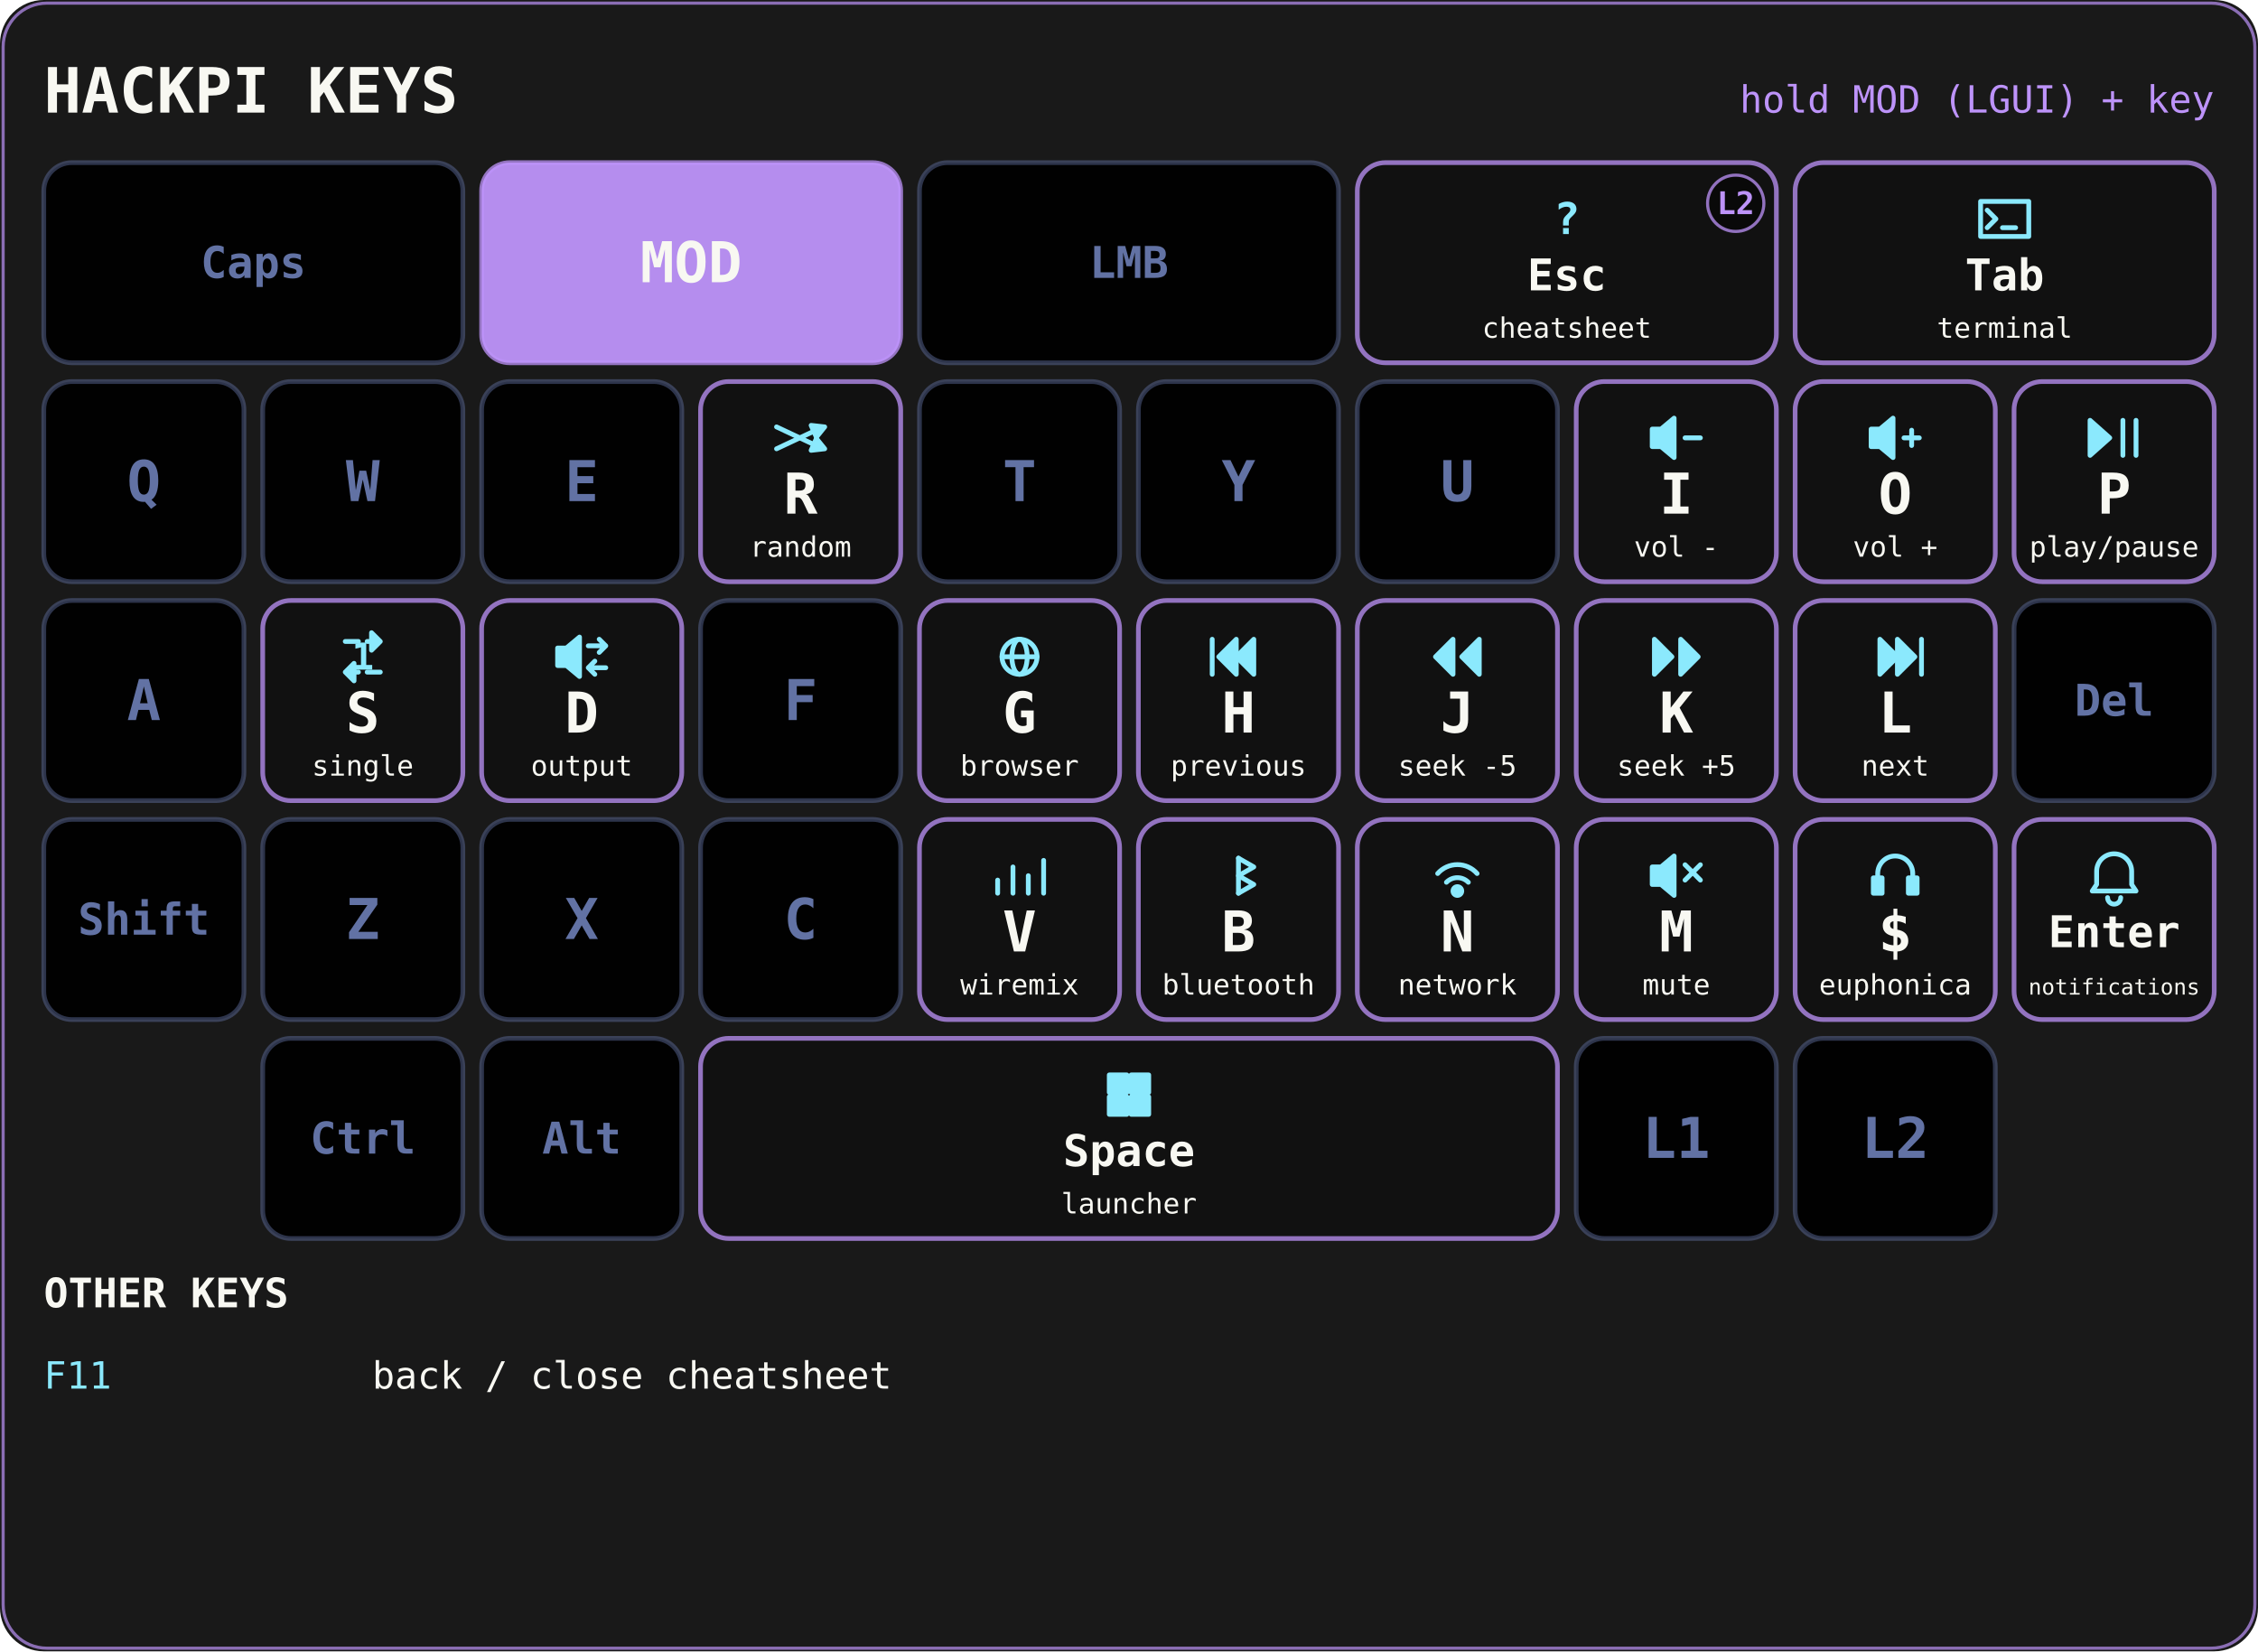
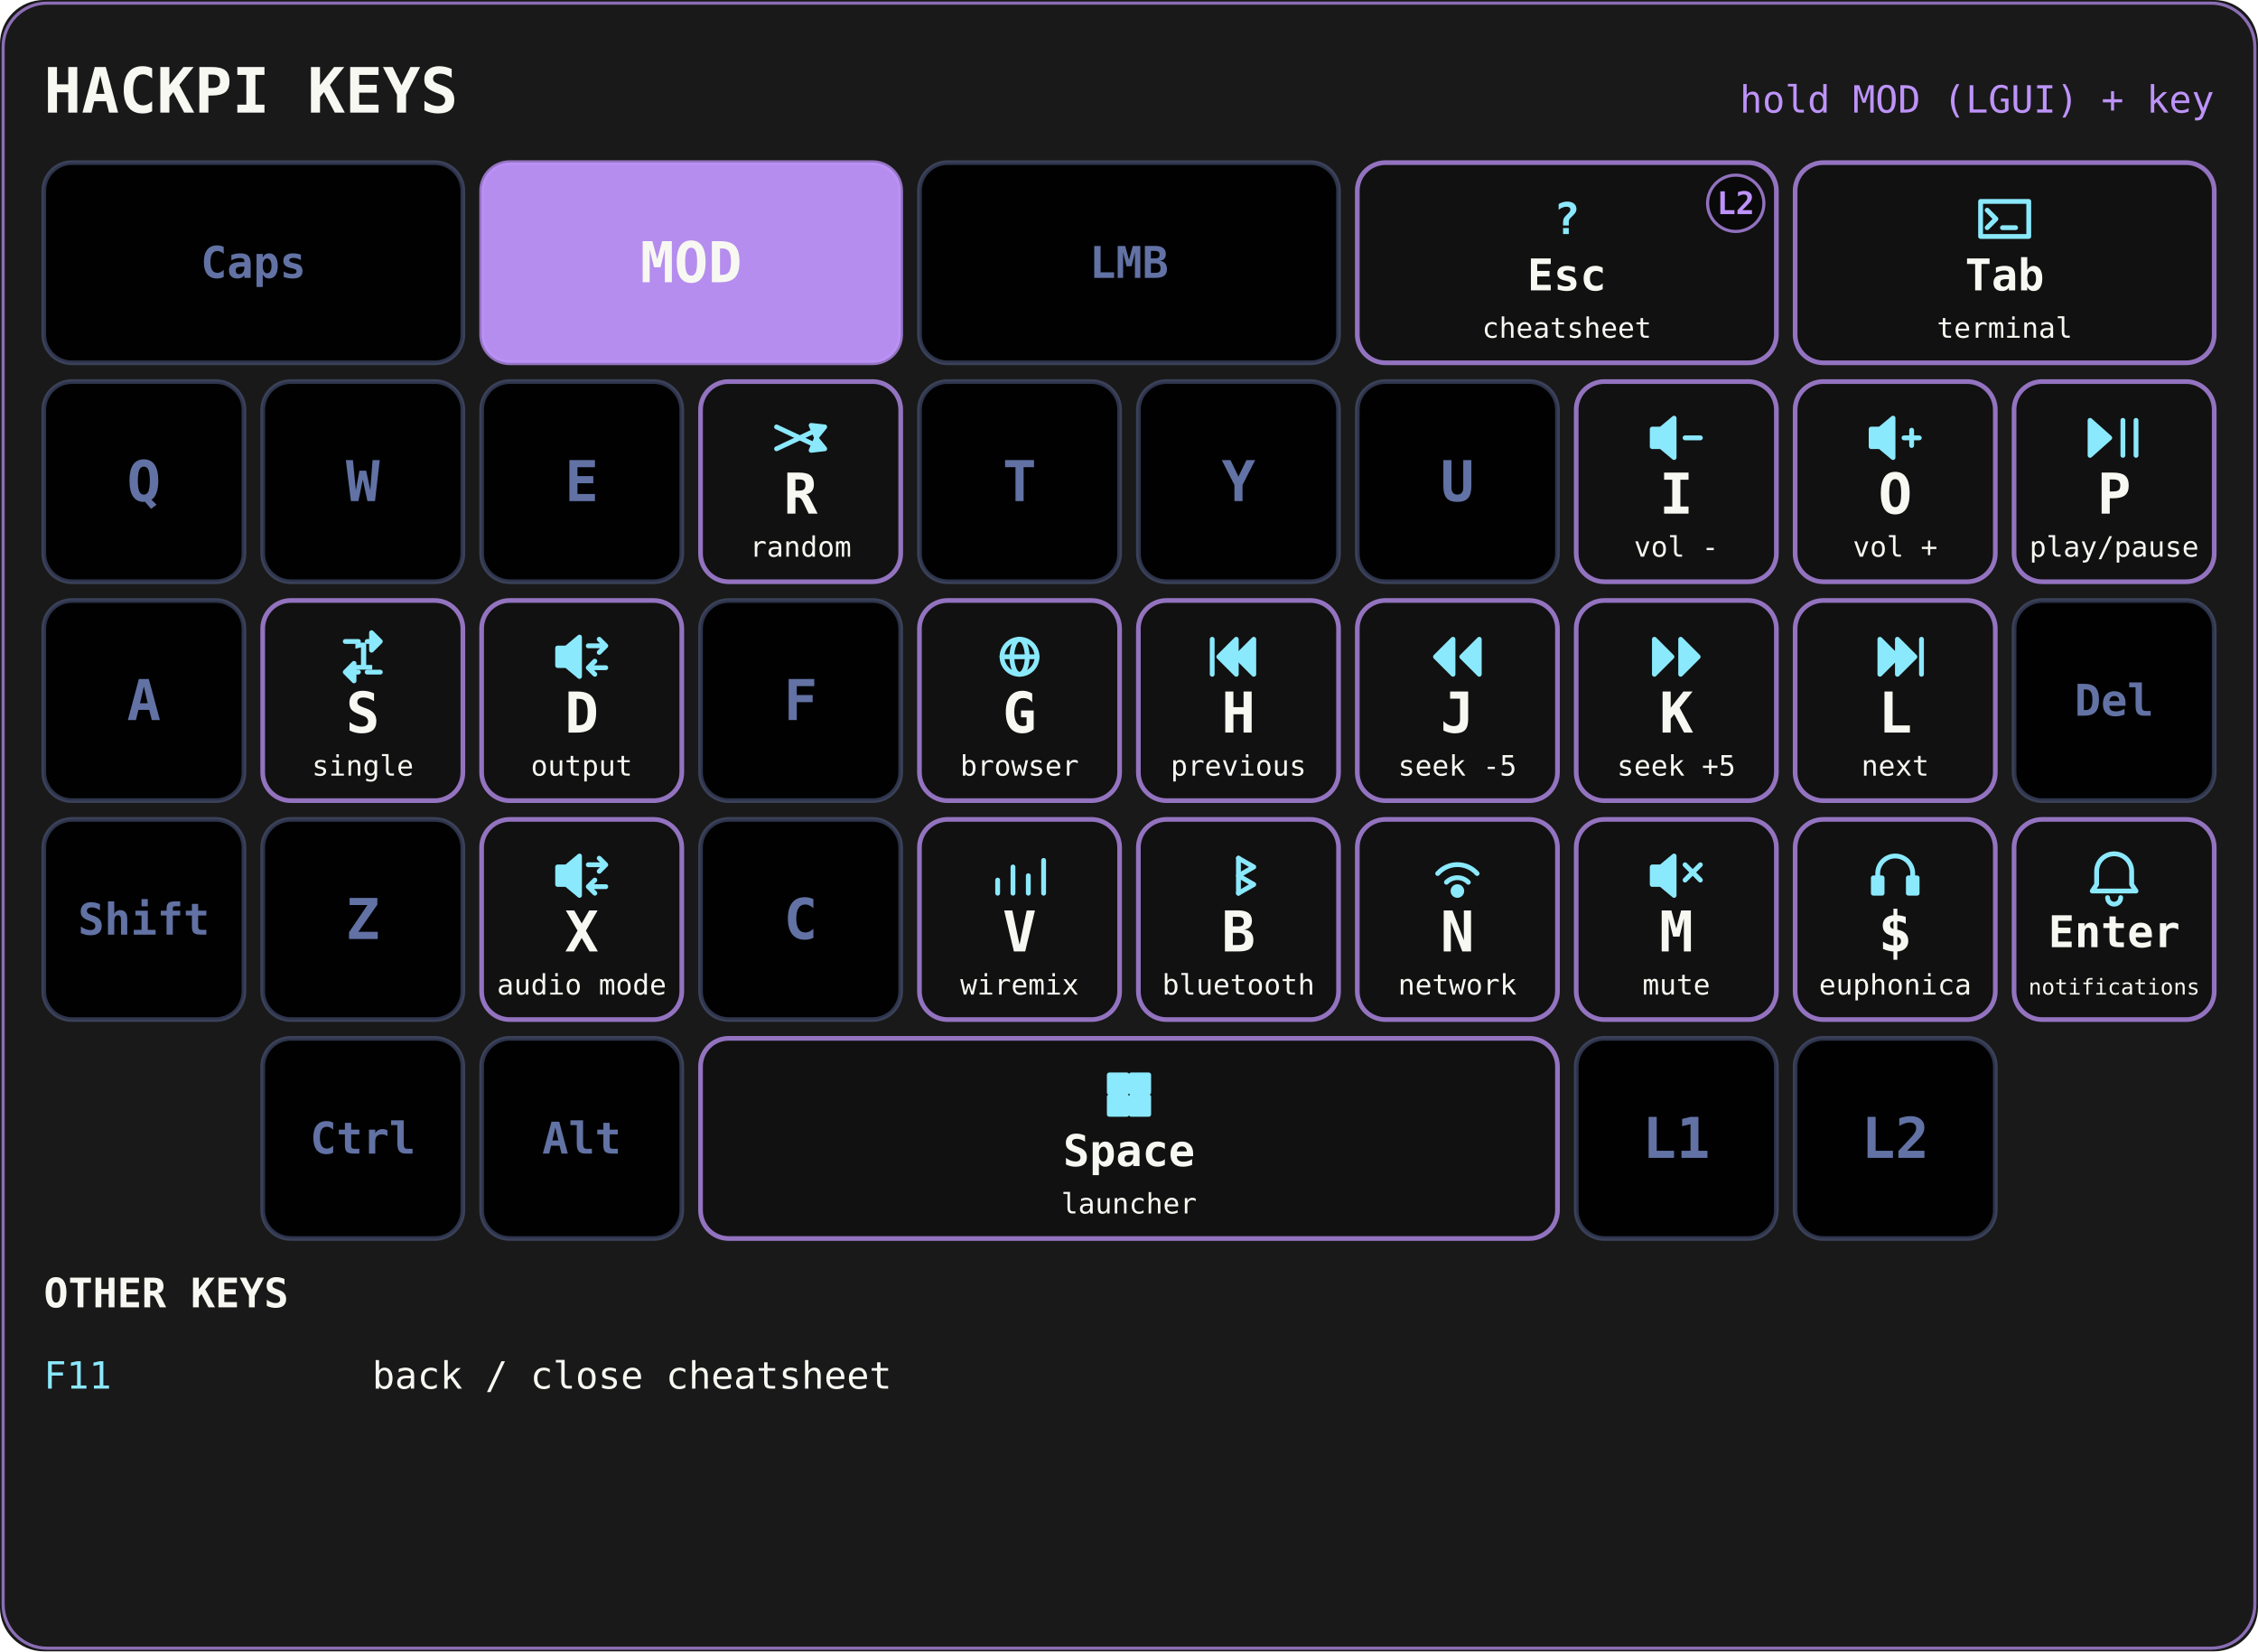
<svg xmlns="http://www.w3.org/2000/svg" width="722" height="528" viewBox="0 0 722 528" font-family="JetBrains Mono, monospace">
  <rect width="722" height="528" rx="14" fill="#000000" fill-opacity="0.9" />
  <rect x="1" y="1" width="720" height="526" rx="14" fill="none" stroke="#bd93f9" stroke-opacity="0.70" stroke-width="1" />
  <text x="14" y="36" font-size="20" font-weight="bold" fill="#f8f8f2">HACKPI KEYS</text>
  <text x="708" y="36" font-size="12" fill="#bd93f9" text-anchor="end">hold MOD (LGUI) + key</text>
  <rect x="14" y="52" width="134" height="64" rx="9" fill="#000000" fill-opacity="0.95" stroke="#6272a4" stroke-opacity="0.45" stroke-width="1.5" />
  <text x="81.0" y="84.0" font-size="14" font-weight="bold" fill="#6272a4" text-anchor="middle" dominant-baseline="central">Caps</text>
  <rect x="154" y="52" width="134" height="64" rx="9" fill="#bd93f9" fill-opacity="0.95" stroke="#bd93f9" stroke-opacity="0.75" stroke-width="1.5" />
  <text x="221.0" y="84.0" font-size="18" font-weight="bold" fill="#f8f8f2" text-anchor="middle" dominant-baseline="central">MOD</text>
  <rect x="294" y="52" width="134" height="64" rx="9" fill="#000000" fill-opacity="0.95" stroke="#6272a4" stroke-opacity="0.45" stroke-width="1.5" />
  <text x="361.0" y="84.0" font-size="14" font-weight="bold" fill="#6272a4" text-anchor="middle" dominant-baseline="central">LMB</text>
  <rect x="434" y="52" width="134" height="64" rx="9" fill="#111111" fill-opacity="0.95" stroke="#bd93f9" stroke-opacity="0.75" stroke-width="1.5" />
  <g transform="translate(501.0,70) scale(0.7)">
    <text x="0" y="0" font-size="20" font-weight="bold" fill="#8be9fd" text-anchor="middle" dominant-baseline="central">?</text>
  </g>
  <text x="501.0" y="108" font-size="9" fill="#f8f8f2" text-anchor="middle">cheatsheet</text>
  <circle cx="555" cy="65" r="9" fill="#000000" fill-opacity="0.45" stroke="#bd93f9" stroke-opacity="0.75" />
  <text x="555" y="65" font-size="10" font-weight="bold" fill="#bd93f9" text-anchor="middle" dominant-baseline="central">L2</text>
  <text x="501.0" y="88.0" font-size="14" font-weight="bold" fill="#f8f8f2" text-anchor="middle" dominant-baseline="central">Esc</text>
  <rect x="574" y="52" width="134" height="64" rx="9" fill="#111111" fill-opacity="0.95" stroke="#bd93f9" stroke-opacity="0.75" stroke-width="1.5" />
  <g transform="translate(641.0,70) scale(0.7)">
    <path d="M -11,-8 L -11,8 L 11,8 L 11,-8 Z" fill="none" stroke="#8be9fd" stroke-width="2.2" stroke-linecap="round" stroke-linejoin="round" />
    <path d="M -8,-4 L -4,0 L -8,4" fill="none" stroke="#8be9fd" stroke-width="2.2" stroke-linecap="round" stroke-linejoin="round" />
    <path d="M -1,4 L 5,4" fill="none" stroke="#8be9fd" stroke-width="2.2" stroke-linecap="round" stroke-linejoin="round" />
  </g>
  <text x="641.0" y="108" font-size="9" fill="#f8f8f2" text-anchor="middle">terminal</text>
  <text x="641.0" y="88.0" font-size="14" font-weight="bold" fill="#f8f8f2" text-anchor="middle" dominant-baseline="central">Tab</text>
  <rect x="14" y="122" width="64" height="64" rx="9" fill="#000000" fill-opacity="0.95" stroke="#6272a4" stroke-opacity="0.45" stroke-width="1.5" />
  <text x="46.0" y="154.0" font-size="18" font-weight="bold" fill="#6272a4" text-anchor="middle" dominant-baseline="central">Q</text>
  <rect x="84" y="122" width="64" height="64" rx="9" fill="#000000" fill-opacity="0.95" stroke="#6272a4" stroke-opacity="0.45" stroke-width="1.5" />
  <text x="116.0" y="154.0" font-size="18" font-weight="bold" fill="#6272a4" text-anchor="middle" dominant-baseline="central">W</text>
  <rect x="154" y="122" width="64" height="64" rx="9" fill="#000000" fill-opacity="0.95" stroke="#6272a4" stroke-opacity="0.45" stroke-width="1.5" />
  <text x="186.0" y="154.0" font-size="18" font-weight="bold" fill="#6272a4" text-anchor="middle" dominant-baseline="central">E</text>
  <rect x="224" y="122" width="64" height="64" rx="9" fill="#111111" fill-opacity="0.95" stroke="#bd93f9" stroke-opacity="0.75" stroke-width="1.5" />
  <g transform="translate(256.0,140) scale(0.7)">
    <path d="M -11,-5 L 6,3" fill="none" stroke="#8be9fd" stroke-width="2.2" stroke-linecap="round" stroke-linejoin="round" />
    <path d="M 11,5 L 4.8,5.7 L 7.2,0.3 Z" fill="#8be9fd" stroke="#8be9fd" stroke-width="2.2" stroke-linecap="round" stroke-linejoin="round" />
    <path d="M -11,5 L 6,-3" fill="none" stroke="#8be9fd" stroke-width="2.2" stroke-linecap="round" stroke-linejoin="round" />
    <path d="M 11,-5 L 7.2,-0.3 L 4.8,-5.7 Z" fill="#8be9fd" stroke="#8be9fd" stroke-width="2.2" stroke-linecap="round" stroke-linejoin="round" />
  </g>
  <text x="256.0" y="178" font-size="9" fill="#f8f8f2" text-anchor="middle">random</text>
  <text x="256.0" y="158.0" font-size="18" font-weight="bold" fill="#f8f8f2" text-anchor="middle" dominant-baseline="central">R</text>
  <rect x="294" y="122" width="64" height="64" rx="9" fill="#000000" fill-opacity="0.95" stroke="#6272a4" stroke-opacity="0.45" stroke-width="1.5" />
  <text x="326.0" y="154.0" font-size="18" font-weight="bold" fill="#6272a4" text-anchor="middle" dominant-baseline="central">T</text>
  <rect x="364" y="122" width="64" height="64" rx="9" fill="#000000" fill-opacity="0.95" stroke="#6272a4" stroke-opacity="0.45" stroke-width="1.5" />
  <text x="396.0" y="154.0" font-size="18" font-weight="bold" fill="#6272a4" text-anchor="middle" dominant-baseline="central">Y</text>
  <rect x="434" y="122" width="64" height="64" rx="9" fill="#000000" fill-opacity="0.95" stroke="#6272a4" stroke-opacity="0.45" stroke-width="1.5" />
  <text x="466.0" y="154.0" font-size="18" font-weight="bold" fill="#6272a4" text-anchor="middle" dominant-baseline="central">U</text>
  <rect x="504" y="122" width="64" height="64" rx="9" fill="#111111" fill-opacity="0.95" stroke="#bd93f9" stroke-opacity="0.75" stroke-width="1.5" />
  <g transform="translate(536.0,140) scale(0.7)">
    <path d="M -11,-4 L -7,-4 L -1,-9 L -1,9 L -7,4 L -11,4 Z" fill="#8be9fd" stroke="#8be9fd" stroke-width="2.2" stroke-linecap="round" stroke-linejoin="round" />
    <path d="M 4,0 L 11,0" fill="none" stroke="#8be9fd" stroke-width="2.2" stroke-linecap="round" stroke-linejoin="round" />
  </g>
  <text x="536.0" y="178" font-size="9" fill="#f8f8f2" text-anchor="middle">vol -</text>
  <text x="536.0" y="158.0" font-size="18" font-weight="bold" fill="#f8f8f2" text-anchor="middle" dominant-baseline="central">I</text>
  <rect x="574" y="122" width="64" height="64" rx="9" fill="#111111" fill-opacity="0.95" stroke="#bd93f9" stroke-opacity="0.75" stroke-width="1.5" />
  <g transform="translate(606.0,140) scale(0.7)">
    <path d="M -11,-4 L -7,-4 L -1,-9 L -1,9 L -7,4 L -11,4 Z" fill="#8be9fd" stroke="#8be9fd" stroke-width="2.2" stroke-linecap="round" stroke-linejoin="round" />
    <path d="M 4,0 L 11,0 M 7.5,-3.5 L 7.5,3.5" fill="none" stroke="#8be9fd" stroke-width="2.2" stroke-linecap="round" stroke-linejoin="round" />
  </g>
  <text x="606.0" y="178" font-size="9" fill="#f8f8f2" text-anchor="middle">vol +</text>
  <text x="606.0" y="158.0" font-size="18" font-weight="bold" fill="#f8f8f2" text-anchor="middle" dominant-baseline="central">O</text>
  <rect x="644" y="122" width="64" height="64" rx="9" fill="#111111" fill-opacity="0.95" stroke="#bd93f9" stroke-opacity="0.75" stroke-width="1.5" />
  <g transform="translate(676.0,140) scale(0.7)">
    <path d="M -11,-8 L -2,0 L -11,8 Z" fill="#8be9fd" stroke="#8be9fd" stroke-width="2.2" stroke-linecap="round" stroke-linejoin="round" />
    <path d="M 4,-8 L 4,8 M 10,-8 L 10,8" fill="none" stroke="#8be9fd" stroke-width="2.2" stroke-linecap="round" stroke-linejoin="round" />
  </g>
  <text x="676.0" y="178" font-size="9" fill="#f8f8f2" text-anchor="middle">play/pause</text>
  <text x="676.0" y="158.0" font-size="18" font-weight="bold" fill="#f8f8f2" text-anchor="middle" dominant-baseline="central">P</text>
  <rect x="14" y="192" width="64" height="64" rx="9" fill="#000000" fill-opacity="0.95" stroke="#6272a4" stroke-opacity="0.45" stroke-width="1.5" />
  <text x="46.0" y="224.0" font-size="18" font-weight="bold" fill="#6272a4" text-anchor="middle" dominant-baseline="central">A</text>
  <rect x="84" y="192" width="64" height="64" rx="9" fill="#111111" fill-opacity="0.95" stroke="#bd93f9" stroke-opacity="0.75" stroke-width="1.5" />
  <g transform="translate(116.0,210) scale(0.7)">
    <path d="M -8,-7 L -2,-7" fill="none" stroke="#8be9fd" stroke-width="2.2" stroke-linecap="round" stroke-linejoin="round" />
    <path d="M 2,-7 L 4,-7" fill="none" stroke="#8be9fd" stroke-width="2.2" stroke-linecap="round" stroke-linejoin="round" />
    <path d="M 8,-7 L 4,-11 L 4,-3 Z" fill="#8be9fd" stroke="#8be9fd" stroke-width="2.2" stroke-linecap="round" stroke-linejoin="round" />
    <path d="M 8,7 L 2,7" fill="none" stroke="#8be9fd" stroke-width="2.2" stroke-linecap="round" stroke-linejoin="round" />
    <path d="M -2,7 L -4,7" fill="none" stroke="#8be9fd" stroke-width="2.2" stroke-linecap="round" stroke-linejoin="round" />
    <path d="M -8,7 L -4,3 L -4,11 Z" fill="#8be9fd" stroke="#8be9fd" stroke-width="2.2" stroke-linecap="round" stroke-linejoin="round" />
    <text x="0" y="0" font-size="17" font-weight="bold" fill="#8be9fd" text-anchor="middle" dominant-baseline="central">1</text>
  </g>
  <text x="116.0" y="248" font-size="9" fill="#f8f8f2" text-anchor="middle">single</text>
  <text x="116.0" y="228.0" font-size="18" font-weight="bold" fill="#f8f8f2" text-anchor="middle" dominant-baseline="central">S</text>
  <rect x="154" y="192" width="64" height="64" rx="9" fill="#111111" fill-opacity="0.95" stroke="#bd93f9" stroke-opacity="0.75" stroke-width="1.5" />
  <g transform="translate(186.0,210) scale(0.7)">
    <path d="M -11,-4 L -7,-4 L -1,-9 L -1,9 L -7,4 L -11,4 Z" fill="#8be9fd" stroke="#8be9fd" stroke-width="2.2" stroke-linecap="round" stroke-linejoin="round" />
    <path d="M 3,-5 L 11,-5 L 8,-8 M 11,-5 L 8,-2" fill="none" stroke="#8be9fd" stroke-width="2.2" stroke-linecap="round" stroke-linejoin="round" />
    <path d="M 11,5 L 3,5 L 6,2 M 3,5 L 6,8" fill="none" stroke="#8be9fd" stroke-width="2.2" stroke-linecap="round" stroke-linejoin="round" />
  </g>
  <text x="186.0" y="248" font-size="9" fill="#f8f8f2" text-anchor="middle">output</text>
  <text x="186.0" y="228.0" font-size="18" font-weight="bold" fill="#f8f8f2" text-anchor="middle" dominant-baseline="central">D</text>
  <rect x="224" y="192" width="64" height="64" rx="9" fill="#000000" fill-opacity="0.95" stroke="#6272a4" stroke-opacity="0.45" stroke-width="1.5" />
  <text x="256.0" y="224.0" font-size="18" font-weight="bold" fill="#6272a4" text-anchor="middle" dominant-baseline="central">F</text>
  <rect x="294" y="192" width="64" height="64" rx="9" fill="#111111" fill-opacity="0.95" stroke="#bd93f9" stroke-opacity="0.75" stroke-width="1.5" />
  <g transform="translate(326.0,210) scale(0.7)">
    <path d="M -8,0 A 8,8 0 1 0 8,0 A 8,8 0 1 0 -8,0" fill="none" stroke="#8be9fd" stroke-width="2.2" stroke-linecap="round" stroke-linejoin="round" />
    <path d="M 0,-8 A 3.5,8 0 1 0 0,8 A 3.5,8 0 1 0 0,-8" fill="none" stroke="#8be9fd" stroke-width="2.2" stroke-linecap="round" stroke-linejoin="round" />
    <path d="M -8,0 L 8,0" fill="none" stroke="#8be9fd" stroke-width="2.2" stroke-linecap="round" stroke-linejoin="round" />
  </g>
  <text x="326.0" y="248" font-size="9" fill="#f8f8f2" text-anchor="middle">browser</text>
  <text x="326.0" y="228.0" font-size="18" font-weight="bold" fill="#f8f8f2" text-anchor="middle" dominant-baseline="central">G</text>
  <rect x="364" y="192" width="64" height="64" rx="9" fill="#111111" fill-opacity="0.95" stroke="#bd93f9" stroke-opacity="0.75" stroke-width="1.5" />
  <g transform="translate(396.0,210) scale(0.7)">
    <path d="M -12,-8 L -12,8" fill="none" stroke="#8be9fd" stroke-width="2.2" stroke-linecap="round" stroke-linejoin="round" />
    <path d="M -9,0 L -1,-8 L -1,8 Z" fill="#8be9fd" stroke="#8be9fd" stroke-width="2.2" stroke-linecap="round" stroke-linejoin="round" />
    <path d="M -1,0 L 7,-8 L 7,8 Z" fill="#8be9fd" stroke="#8be9fd" stroke-width="2.2" stroke-linecap="round" stroke-linejoin="round" />
  </g>
  <text x="396.0" y="248" font-size="9" fill="#f8f8f2" text-anchor="middle">previous</text>
  <text x="396.0" y="228.0" font-size="18" font-weight="bold" fill="#f8f8f2" text-anchor="middle" dominant-baseline="central">H</text>
  <rect x="434" y="192" width="64" height="64" rx="9" fill="#111111" fill-opacity="0.95" stroke="#bd93f9" stroke-opacity="0.75" stroke-width="1.5" />
  <g transform="translate(466.0,210) scale(0.7)">
    <path d="M -2,-8 L -10,0 L -2,8 Z" fill="#8be9fd" stroke="#8be9fd" stroke-width="2.2" stroke-linecap="round" stroke-linejoin="round" />
    <path d="M 10,-8 L 2,0 L 10,8 Z" fill="#8be9fd" stroke="#8be9fd" stroke-width="2.2" stroke-linecap="round" stroke-linejoin="round" />
  </g>
  <text x="466.0" y="248" font-size="9" fill="#f8f8f2" text-anchor="middle">seek -5</text>
  <text x="466.0" y="228.0" font-size="18" font-weight="bold" fill="#f8f8f2" text-anchor="middle" dominant-baseline="central">J</text>
  <rect x="504" y="192" width="64" height="64" rx="9" fill="#111111" fill-opacity="0.95" stroke="#bd93f9" stroke-opacity="0.75" stroke-width="1.5" />
  <g transform="translate(536.0,210) scale(0.7)">
    <path d="M -10,-8 L -2,0 L -10,8 Z" fill="#8be9fd" stroke="#8be9fd" stroke-width="2.2" stroke-linecap="round" stroke-linejoin="round" />
    <path d="M 2,-8 L 10,0 L 2,8 Z" fill="#8be9fd" stroke="#8be9fd" stroke-width="2.2" stroke-linecap="round" stroke-linejoin="round" />
  </g>
  <text x="536.0" y="248" font-size="9" fill="#f8f8f2" text-anchor="middle">seek +5</text>
  <text x="536.0" y="228.0" font-size="18" font-weight="bold" fill="#f8f8f2" text-anchor="middle" dominant-baseline="central">K</text>
  <rect x="574" y="192" width="64" height="64" rx="9" fill="#111111" fill-opacity="0.95" stroke="#bd93f9" stroke-opacity="0.75" stroke-width="1.5" />
  <g transform="translate(606.0,210) scale(0.7)">
    <path d="M 12,-8 L 12,8" fill="none" stroke="#8be9fd" stroke-width="2.2" stroke-linecap="round" stroke-linejoin="round" />
    <path d="M 9,0 L 1,-8 L 1,8 Z" fill="#8be9fd" stroke="#8be9fd" stroke-width="2.2" stroke-linecap="round" stroke-linejoin="round" />
    <path d="M 1,0 L -7,-8 L -7,8 Z" fill="#8be9fd" stroke="#8be9fd" stroke-width="2.2" stroke-linecap="round" stroke-linejoin="round" />
  </g>
  <text x="606.0" y="248" font-size="9" fill="#f8f8f2" text-anchor="middle">next</text>
  <text x="606.0" y="228.0" font-size="18" font-weight="bold" fill="#f8f8f2" text-anchor="middle" dominant-baseline="central">L</text>
  <rect x="644" y="192" width="64" height="64" rx="9" fill="#000000" fill-opacity="0.95" stroke="#6272a4" stroke-opacity="0.45" stroke-width="1.5" />
  <text x="676.0" y="224.0" font-size="14" font-weight="bold" fill="#6272a4" text-anchor="middle" dominant-baseline="central">Del</text>
  <rect x="14" y="262" width="64" height="64" rx="9" fill="#000000" fill-opacity="0.95" stroke="#6272a4" stroke-opacity="0.45" stroke-width="1.5" />
  <text x="46.0" y="294.0" font-size="14" font-weight="bold" fill="#6272a4" text-anchor="middle" dominant-baseline="central">Shift</text>
  <rect x="84" y="262" width="64" height="64" rx="9" fill="#000000" fill-opacity="0.95" stroke="#6272a4" stroke-opacity="0.45" stroke-width="1.5" />
  <text x="116.0" y="294.0" font-size="18" font-weight="bold" fill="#6272a4" text-anchor="middle" dominant-baseline="central">Z</text>
-   <rect x="154" y="262" width="64" height="64" rx="9" fill="#000000" fill-opacity="0.95" stroke="#6272a4" stroke-opacity="0.45" stroke-width="1.5" />
-   <text x="186.0" y="294.0" font-size="18" font-weight="bold" fill="#6272a4" text-anchor="middle" dominant-baseline="central">X</text>
+   <rect x="154" y="262" width="64" height="64" rx="9" fill="#111111" fill-opacity="0.95" stroke="#bd93f9" stroke-opacity="0.75" stroke-width="1.5" />
+   <g transform="translate(186.0,280) scale(0.7)">
+     <path d="M -11,-4 L -7,-4 L -1,-9 L -1,9 L -7,4 L -11,4 Z" fill="#8be9fd" stroke="#8be9fd" stroke-width="2.2" stroke-linecap="round" stroke-linejoin="round" />
+     <path d="M 3,-5 L 11,-5 L 8,-8 M 11,-5 L 8,-2" fill="none" stroke="#8be9fd" stroke-width="2.2" stroke-linecap="round" stroke-linejoin="round" />
+     <path d="M 11,5 L 3,5 L 6,2 M 3,5 L 6,8" fill="none" stroke="#8be9fd" stroke-width="2.2" stroke-linecap="round" stroke-linejoin="round" />
+   </g>
+   <text x="186.0" y="318" font-size="9" fill="#f8f8f2" text-anchor="middle">audio mode</text>
+   <text x="186.0" y="298.0" font-size="18" font-weight="bold" fill="#f8f8f2" text-anchor="middle" dominant-baseline="central">X</text>
  <rect x="224" y="262" width="64" height="64" rx="9" fill="#000000" fill-opacity="0.95" stroke="#6272a4" stroke-opacity="0.45" stroke-width="1.5" />
  <text x="256.0" y="294.0" font-size="18" font-weight="bold" fill="#6272a4" text-anchor="middle" dominant-baseline="central">C</text>
  <rect x="294" y="262" width="64" height="64" rx="9" fill="#111111" fill-opacity="0.95" stroke="#bd93f9" stroke-opacity="0.75" stroke-width="1.5" />
  <g transform="translate(326.0,280) scale(0.7)">
    <path d="M -10,8 L -10,2" fill="none" stroke="#8be9fd" stroke-width="2.2" stroke-linecap="round" stroke-linejoin="round" />
    <path d="M -3,8 L -3,-4" fill="none" stroke="#8be9fd" stroke-width="2.2" stroke-linecap="round" stroke-linejoin="round" />
    <path d="M 4,8 L 4,0" fill="none" stroke="#8be9fd" stroke-width="2.2" stroke-linecap="round" stroke-linejoin="round" />
    <path d="M 11,8 L 11,-7" fill="none" stroke="#8be9fd" stroke-width="2.2" stroke-linecap="round" stroke-linejoin="round" />
  </g>
  <text x="326.0" y="318" font-size="9" fill="#f8f8f2" text-anchor="middle">wiremix</text>
  <text x="326.0" y="298.0" font-size="18" font-weight="bold" fill="#f8f8f2" text-anchor="middle" dominant-baseline="central">V</text>
  <rect x="364" y="262" width="64" height="64" rx="9" fill="#111111" fill-opacity="0.95" stroke="#bd93f9" stroke-opacity="0.75" stroke-width="1.5" />
  <g transform="translate(396.0,280) scale(0.7)">
    <path d="M 0,-8 L 0,8" fill="none" stroke="#8be9fd" stroke-width="2.2" stroke-linecap="round" stroke-linejoin="round" />
    <path d="M 0,-8 L 7,-4 L 0,0 L 7,4 L 0,8" fill="none" stroke="#8be9fd" stroke-width="2.2" stroke-linecap="round" stroke-linejoin="round" />
  </g>
  <text x="396.0" y="318" font-size="9" fill="#f8f8f2" text-anchor="middle">bluetooth</text>
  <text x="396.0" y="298.0" font-size="18" font-weight="bold" fill="#f8f8f2" text-anchor="middle" dominant-baseline="central">B</text>
  <rect x="434" y="262" width="64" height="64" rx="9" fill="#111111" fill-opacity="0.95" stroke="#bd93f9" stroke-opacity="0.75" stroke-width="1.5" />
  <g transform="translate(466.0,280) scale(0.7)">
    <path d="M -9,-1 A 12,12 0 0 1 9,-1" fill="none" stroke="#8be9fd" stroke-width="2.2" stroke-linecap="round" stroke-linejoin="round" />
    <path d="M -5,3 A 7,7 0 0 1 5,3" fill="none" stroke="#8be9fd" stroke-width="2.2" stroke-linecap="round" stroke-linejoin="round" />
    <path d="M -2,7 A 2,2 0 1 1 2,7 A 2,2 0 1 1 -2,7" fill="#8be9fd" stroke="#8be9fd" stroke-width="2.2" stroke-linecap="round" stroke-linejoin="round" />
  </g>
  <text x="466.0" y="318" font-size="9" fill="#f8f8f2" text-anchor="middle">network</text>
  <text x="466.0" y="298.0" font-size="18" font-weight="bold" fill="#f8f8f2" text-anchor="middle" dominant-baseline="central">N</text>
  <rect x="504" y="262" width="64" height="64" rx="9" fill="#111111" fill-opacity="0.95" stroke="#bd93f9" stroke-opacity="0.75" stroke-width="1.5" />
  <g transform="translate(536.0,280) scale(0.7)">
    <path d="M -11,-4 L -7,-4 L -1,-9 L -1,9 L -7,4 L -11,4 Z" fill="#8be9fd" stroke="#8be9fd" stroke-width="2.2" stroke-linecap="round" stroke-linejoin="round" />
    <path d="M 4,-5 L 11,2 M 11,-5 L 4,2" fill="none" stroke="#8be9fd" stroke-width="2.2" stroke-linecap="round" stroke-linejoin="round" />
  </g>
  <text x="536.0" y="318" font-size="9" fill="#f8f8f2" text-anchor="middle">mute</text>
  <text x="536.0" y="298.0" font-size="18" font-weight="bold" fill="#f8f8f2" text-anchor="middle" dominant-baseline="central">M</text>
  <rect x="574" y="262" width="64" height="64" rx="9" fill="#111111" fill-opacity="0.95" stroke="#bd93f9" stroke-opacity="0.75" stroke-width="1.5" />
  <g transform="translate(606.0,280) scale(0.7)">
    <path d="M -8,2 L -8,-1 A 8,8 0 0 1 8,-1 L 8,2" fill="none" stroke="#8be9fd" stroke-width="2.2" stroke-linecap="round" stroke-linejoin="round" />
    <path d="M -10,1 L -6,1 L -6,8 L -10,8 Z" fill="#8be9fd" stroke="#8be9fd" stroke-width="2.2" stroke-linecap="round" stroke-linejoin="round" />
    <path d="M 6,1 L 10,1 L 10,8 L 6,8 Z" fill="#8be9fd" stroke="#8be9fd" stroke-width="2.2" stroke-linecap="round" stroke-linejoin="round" />
  </g>
  <text x="606.0" y="318" font-size="9" fill="#f8f8f2" text-anchor="middle">euphonica</text>
  <text x="606.0" y="298.0" font-size="18" font-weight="bold" fill="#f8f8f2" text-anchor="middle" dominant-baseline="central">$</text>
  <rect x="644" y="262" width="64" height="64" rx="9" fill="#111111" fill-opacity="0.95" stroke="#bd93f9" stroke-opacity="0.75" stroke-width="1.5" />
  <g transform="translate(676.0,280) scale(0.7)">
    <path d="M -8,4 L -8,-2 A 8,8 0 0 1 8,-2 L 8,4 L 10,7 L -10,7 Z" fill="none" stroke="#8be9fd" stroke-width="2.2" stroke-linecap="round" stroke-linejoin="round" />
    <path d="M -3,10 A 3,3 0 0 0 3,10" fill="none" stroke="#8be9fd" stroke-width="2.2" stroke-linecap="round" stroke-linejoin="round" />
  </g>
  <text x="676.0" y="318" font-size="7.0" fill="#f8f8f2" text-anchor="middle">notifications</text>
  <text x="676.0" y="298.0" font-size="14" font-weight="bold" fill="#f8f8f2" text-anchor="middle" dominant-baseline="central">Enter</text>
  <rect x="84" y="332" width="64" height="64" rx="9" fill="#000000" fill-opacity="0.95" stroke="#6272a4" stroke-opacity="0.45" stroke-width="1.5" />
  <text x="116.0" y="364.0" font-size="14" font-weight="bold" fill="#6272a4" text-anchor="middle" dominant-baseline="central">Ctrl</text>
  <rect x="154" y="332" width="64" height="64" rx="9" fill="#000000" fill-opacity="0.95" stroke="#6272a4" stroke-opacity="0.45" stroke-width="1.5" />
  <text x="186.0" y="364.0" font-size="14" font-weight="bold" fill="#6272a4" text-anchor="middle" dominant-baseline="central">Alt</text>
  <rect x="224" y="332" width="274" height="64" rx="9" fill="#111111" fill-opacity="0.95" stroke="#bd93f9" stroke-opacity="0.75" stroke-width="1.5" />
  <g transform="translate(361.0,350) scale(0.7)">
    <path d="M -9,-9 L -1,-9 L -1,-1 L -9,-1 Z" fill="#8be9fd" stroke="#8be9fd" stroke-width="2.2" stroke-linecap="round" stroke-linejoin="round" />
    <path d="M 1,-9 L 9,-9 L 9,-1 L 1,-1 Z" fill="#8be9fd" stroke="#8be9fd" stroke-width="2.2" stroke-linecap="round" stroke-linejoin="round" />
    <path d="M -9,1 L -1,1 L -1,9 L -9,9 Z" fill="#8be9fd" stroke="#8be9fd" stroke-width="2.2" stroke-linecap="round" stroke-linejoin="round" />
    <path d="M 1,1 L 9,1 L 9,9 L 1,9 Z" fill="#8be9fd" stroke="#8be9fd" stroke-width="2.2" stroke-linecap="round" stroke-linejoin="round" />
  </g>
  <text x="361.0" y="388" font-size="9" fill="#f8f8f2" text-anchor="middle">launcher</text>
  <text x="361.0" y="368.0" font-size="14" font-weight="bold" fill="#f8f8f2" text-anchor="middle" dominant-baseline="central">Space</text>
  <rect x="504" y="332" width="64" height="64" rx="9" fill="#000000" fill-opacity="0.95" stroke="#6272a4" stroke-opacity="0.45" stroke-width="1.5" />
  <text x="536.0" y="364.0" font-size="18" font-weight="bold" fill="#6272a4" text-anchor="middle" dominant-baseline="central">L1</text>
  <rect x="574" y="332" width="64" height="64" rx="9" fill="#000000" fill-opacity="0.95" stroke="#6272a4" stroke-opacity="0.45" stroke-width="1.5" />
  <text x="606.0" y="364.0" font-size="18" font-weight="bold" fill="#6272a4" text-anchor="middle" dominant-baseline="central">L2</text>
  <text x="14" y="418" font-size="13" font-weight="bold" fill="#f8f8f2">OTHER KEYS</text>
  <text x="14" y="444" font-size="12" fill="#8be9fd">F11</text>
  <text x="119" y="444" font-size="12" fill="#f8f8f2">back / close cheatsheet</text>
</svg>
